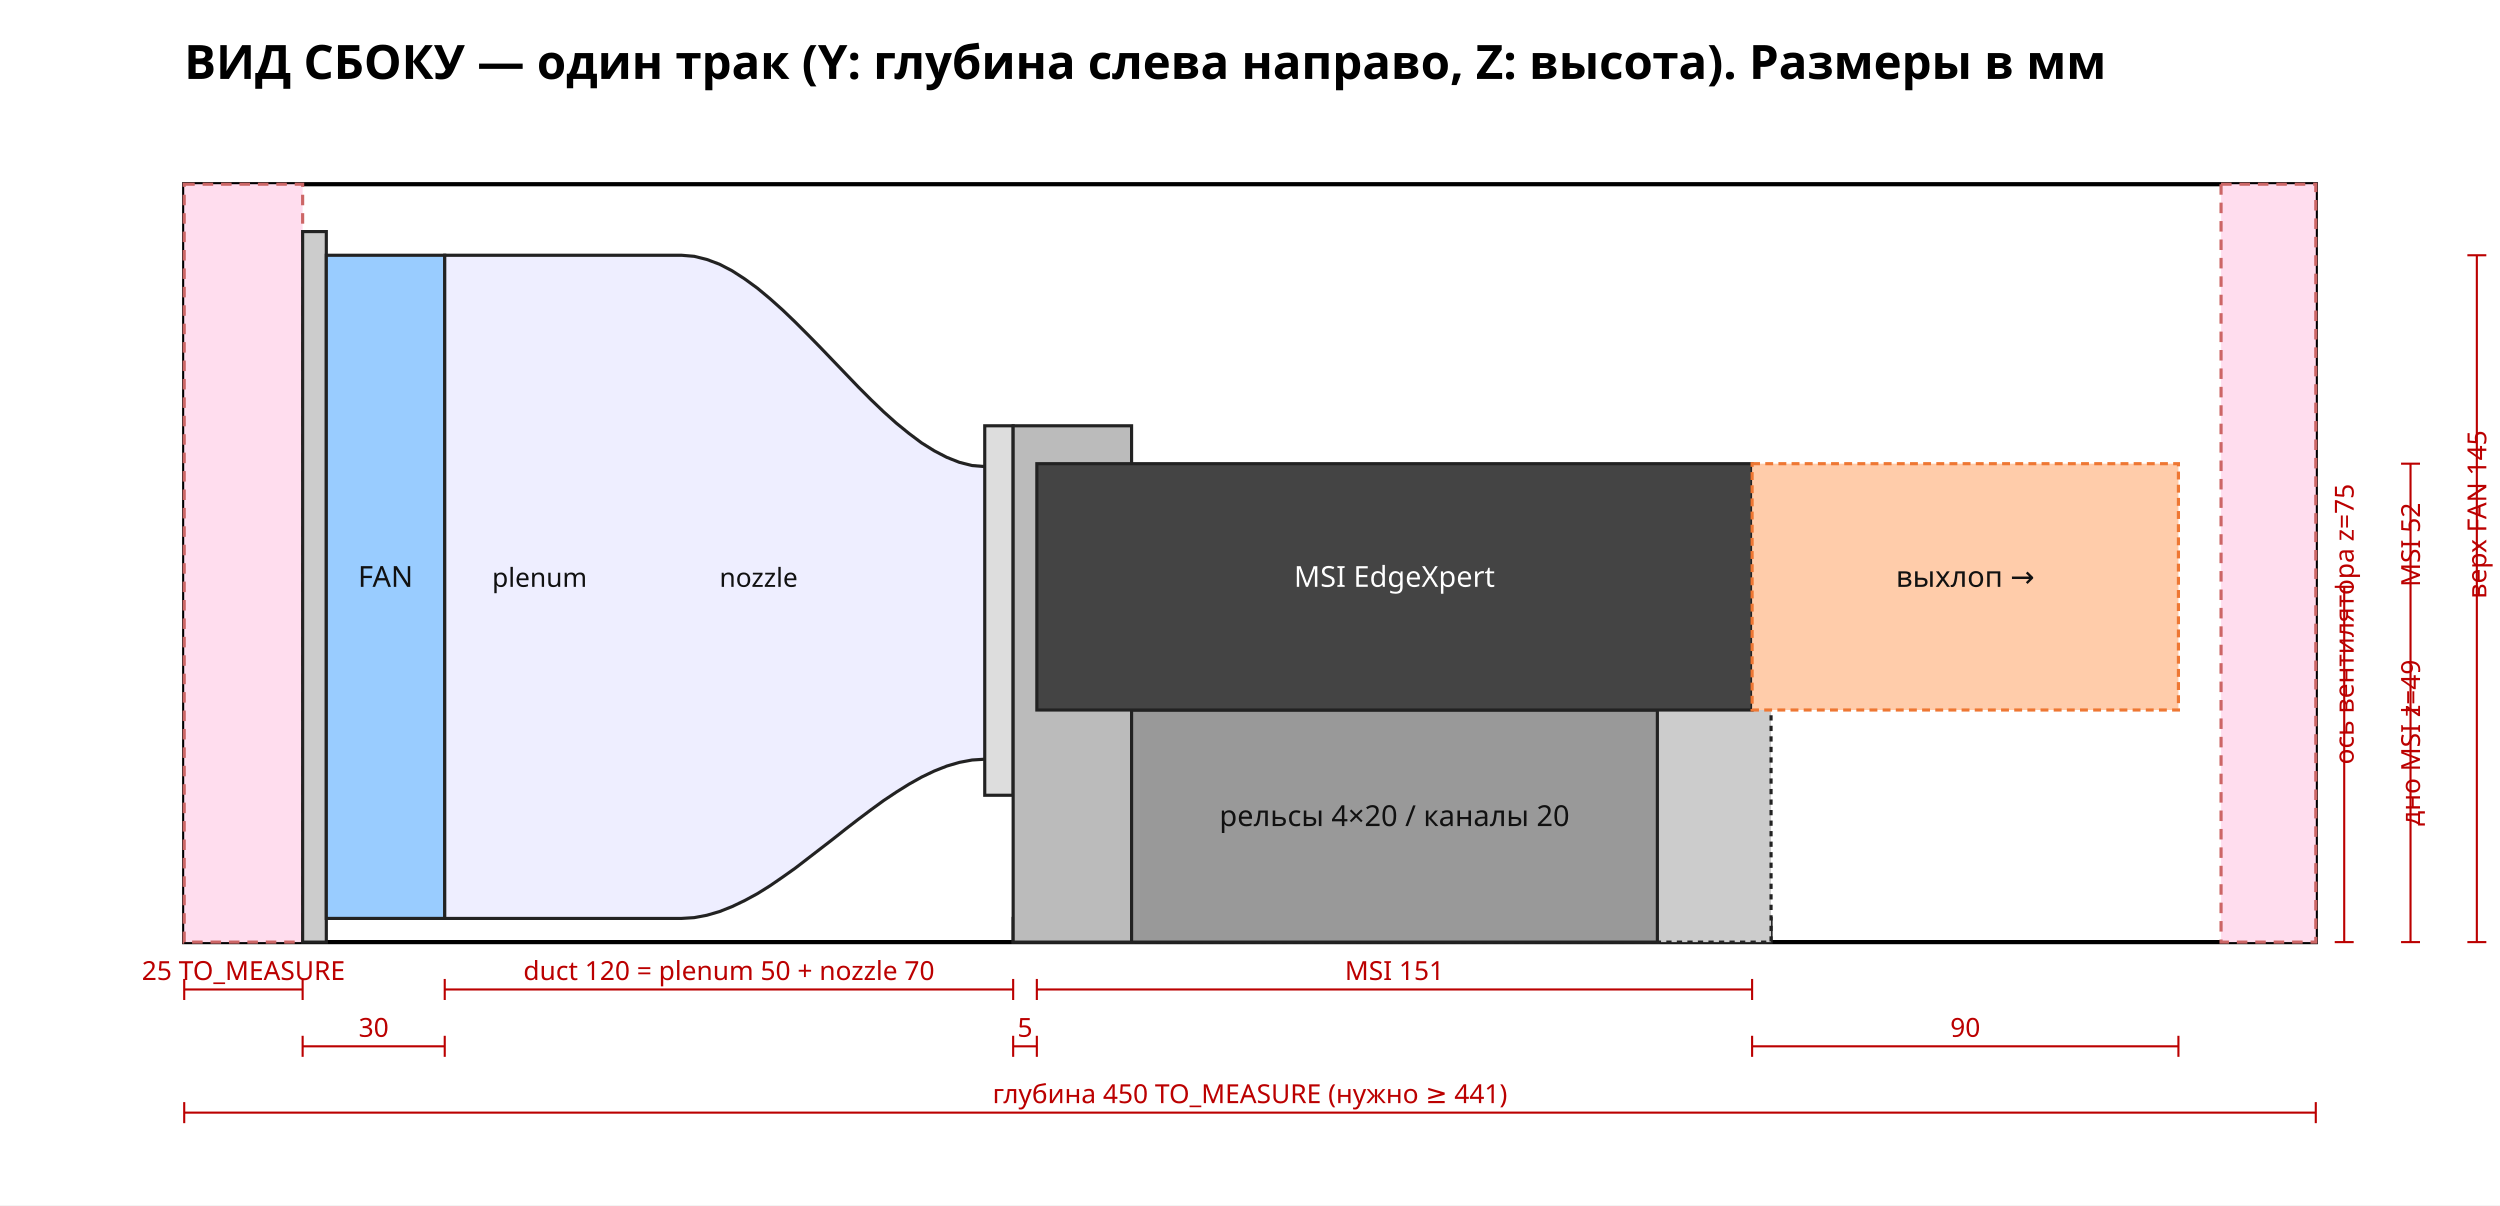
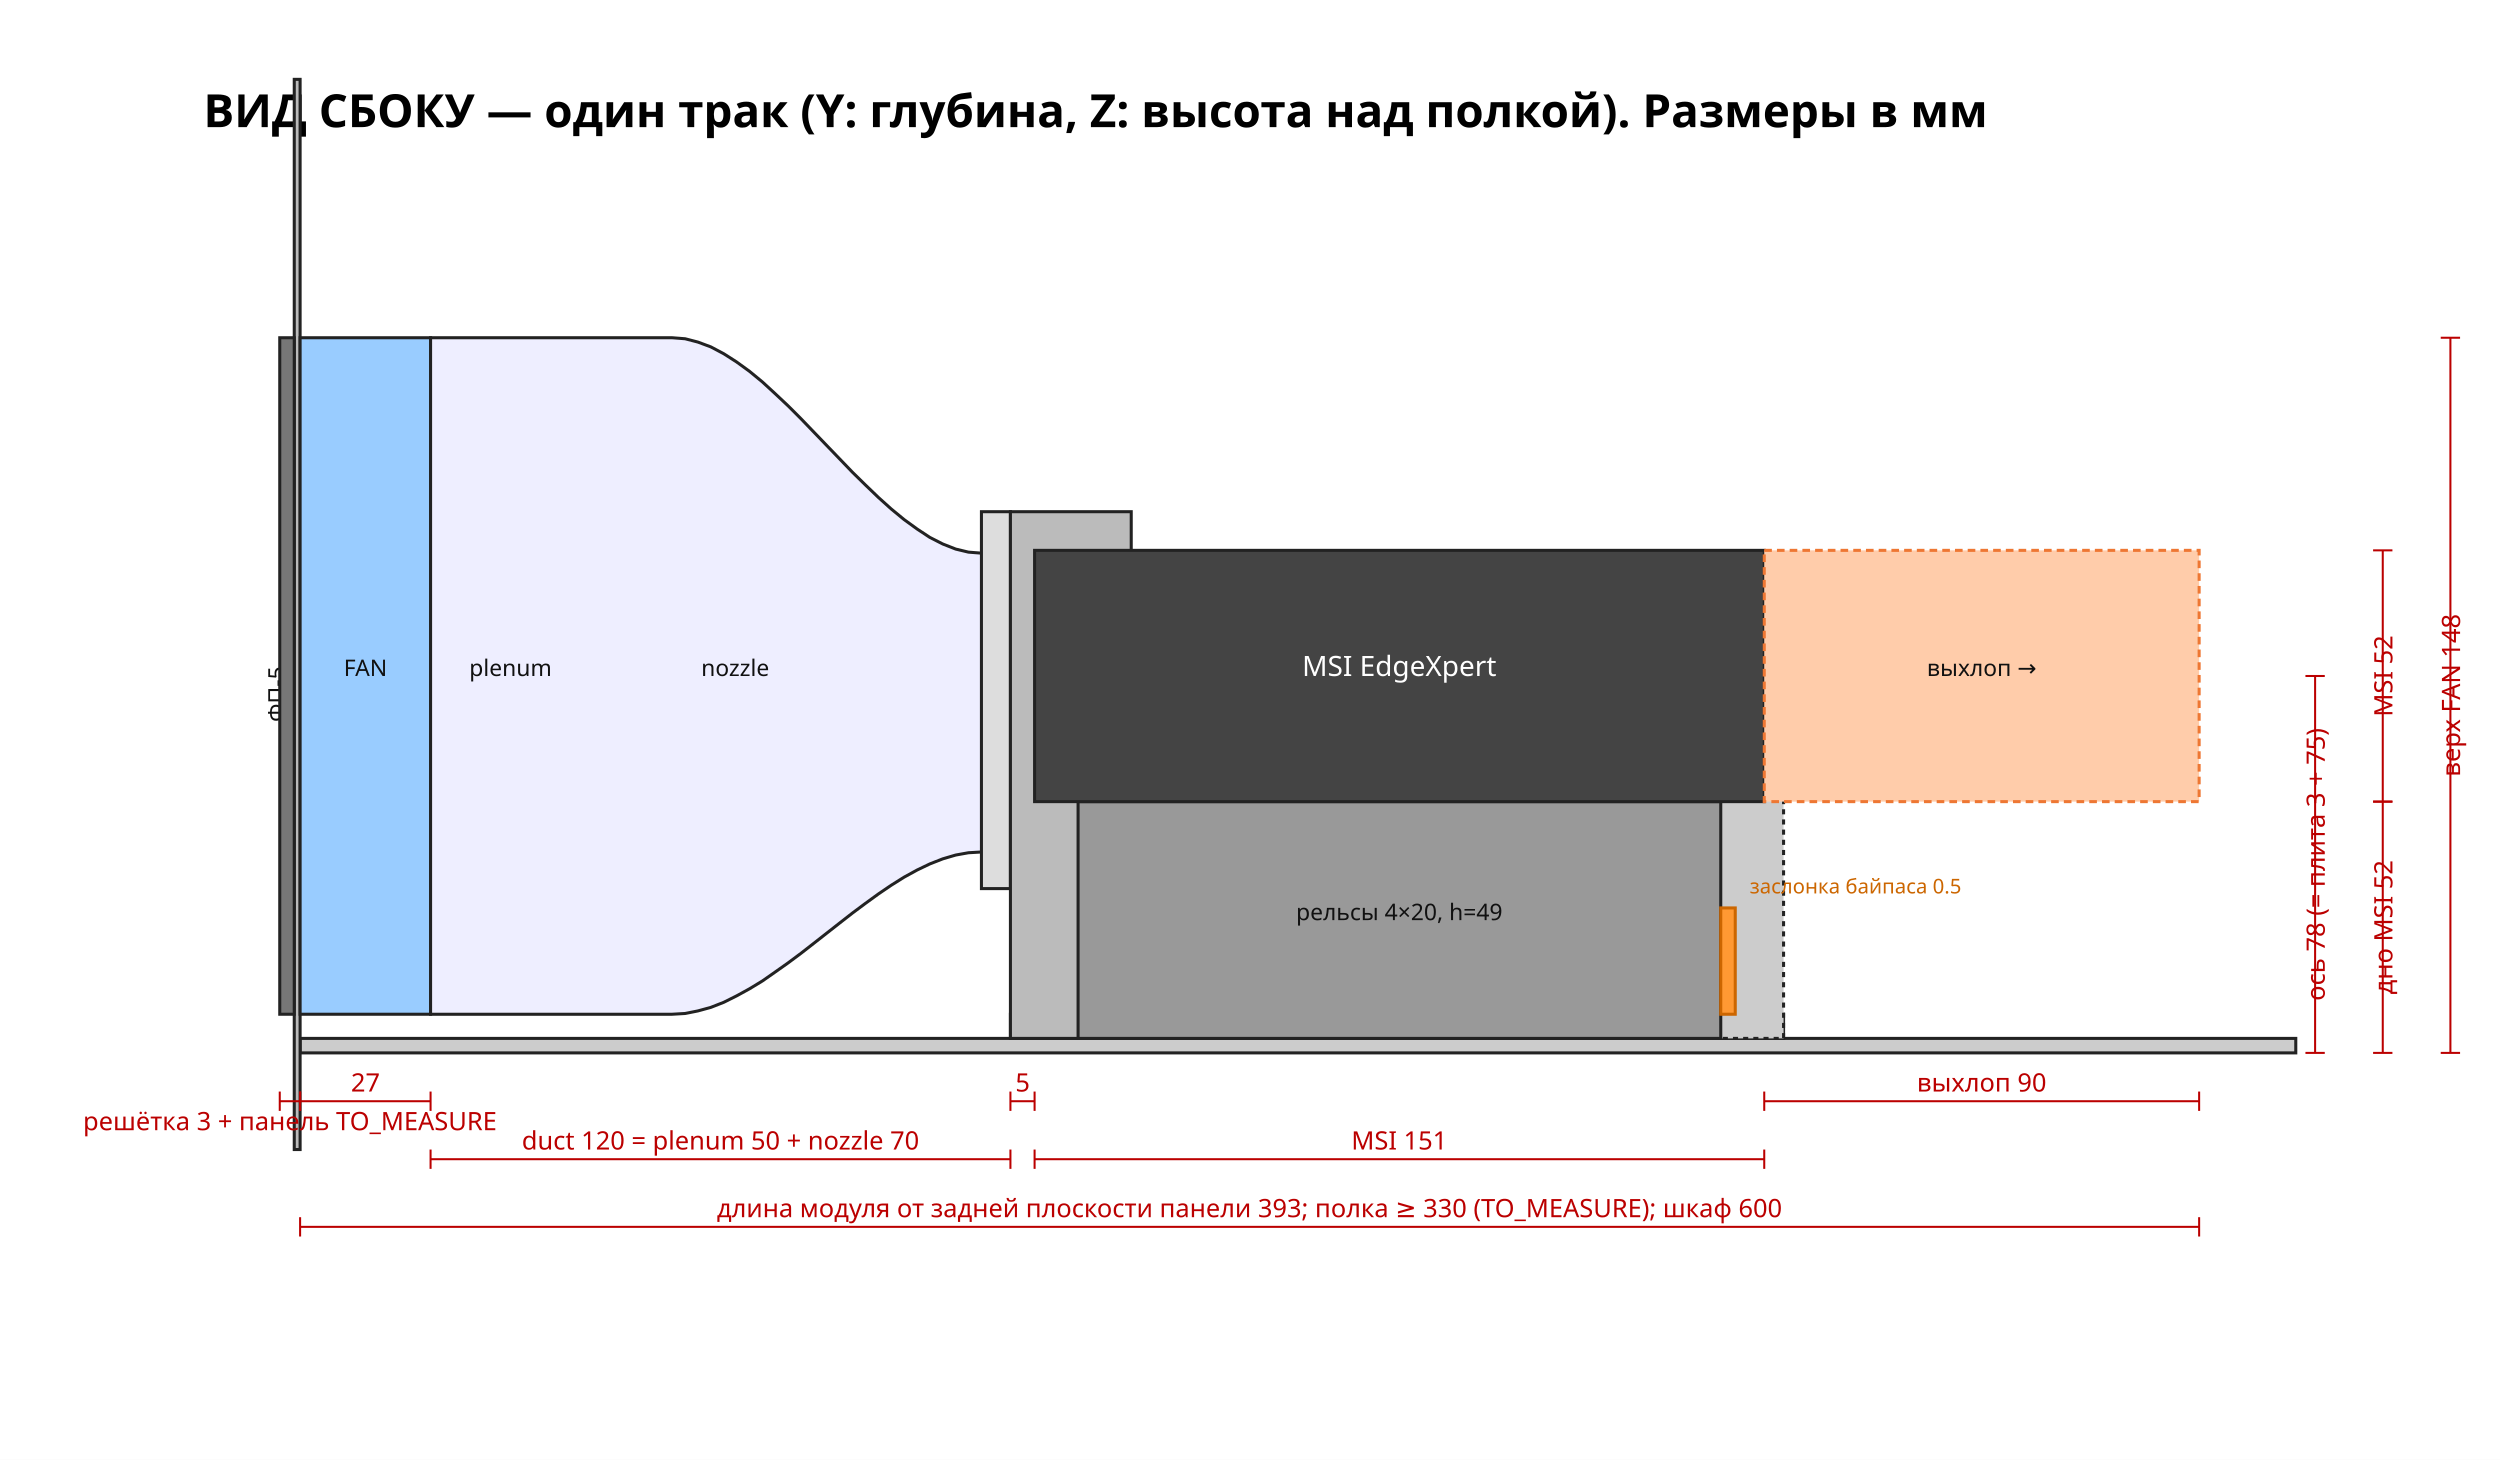
- <svg xmlns="http://www.w3.org/2000/svg" width="950" height="458" viewBox="0 0 950 458" style="background:#fff">
+ <svg xmlns="http://www.w3.org/2000/svg" width="983" height="574" viewBox="0 0 983 574">
  <rect width="100%" height="100%" fill="#fff" />
-   <text x="70" y="30" font-size="18" font-family="sans-serif" font-weight="bold">ВИД СБОКУ — один трак (Y: глубина слева направо, Z: высота). Размеры в мм</text>
-   <rect x="70.0" y="70.0" width="810.0" height="288.0" stroke="#000" fill="none" stroke-width="1.6" />
-   <rect x="70.0" y="70.0" width="45.0" height="288.0" stroke="#c66" fill="#fde" stroke-width="1.2" stroke-dasharray="4,3" />
-   <rect x="844.0" y="70.0" width="36.0" height="288.0" stroke="#c66" fill="#fde" stroke-width="1.2" stroke-dasharray="4,3" />
-   <rect x="115.0" y="88.0" width="9.0" height="270.0" stroke="#222" fill="#ccc" stroke-width="1.2" />
-   <rect x="124.0" y="97.0" width="45.0" height="252.0" stroke="#222" fill="#9cf" stroke-width="1.2" />
-   <text x="146.5" y="223.0" font-size="11" font-family="sans-serif" text-anchor="middle" fill="#111">FAN</text>
-   <polygon points="169.0,97.0 259.0,97.0 263.8,97.4 268.6,98.6 273.4,100.4 278.2,102.9 283.0,106.0 287.8,109.5 292.6,113.5 297.4,117.8 302.2,122.4 307.0,127.2 311.8,132.1 316.6,137.1 321.4,142.1 326.2,147.1 331.0,151.9 335.8,156.5 340.6,160.8 345.4,164.7 350.2,168.3 355.0,171.3 359.8,173.8 364.6,175.7 369.4,176.9 374.2,177.3 385.0,177.3 385.0,288.5 374.2,288.5 369.4,288.8 364.6,289.7 359.8,291.1 355.0,293.0 350.2,295.3 345.4,298.0 340.6,301.0 335.8,304.2 331.0,307.7 326.2,311.3 321.4,315.0 316.6,318.8 311.8,322.5 307.0,326.2 302.2,329.9 297.4,333.3 292.6,336.6 287.8,339.6 283.0,342.2 278.2,344.5 273.4,346.4 268.6,347.8 263.8,348.7 259.0,349.0 169.0,349.0" stroke="#222" fill="#eef" stroke-width="1.2" />
-   <text x="187.0" y="223.0" font-size="10" font-family="sans-serif" text-anchor="start" fill="#111">plenum</text>
-   <text x="273.4" y="223.0" font-size="10" font-family="sans-serif" text-anchor="start" fill="#111">nozzle</text>
-   <rect x="374.2" y="161.8" width="10.8" height="140.4" stroke="#222" fill="#ddd" stroke-width="1.2" />
-   <rect x="385.0" y="349.0" width="288.0" height="9.0" stroke="#222" fill="#bbb" stroke-width="1.2" />
-   <rect x="385.0" y="161.8" width="45.0" height="196.2" stroke="#222" fill="#bbb" stroke-width="1.2" />
-   <rect x="430.0" y="242.8" width="243.0" height="115.2" stroke="#222" fill="#ccc" stroke-width="1.2" stroke-dasharray="2,2" />
-   <rect x="430.0" y="269.8" width="199.8" height="88.2" stroke="#222" fill="#999" stroke-width="1.2" />
-   <text x="529.9" y="313.9" font-size="11" font-family="sans-serif" text-anchor="middle" fill="#111">рельсы 4×20 / каналы 20</text>
-   <rect x="394.0" y="176.2" width="271.8" height="93.6" stroke="#222" fill="#444" stroke-width="1.2" />
-   <text x="529.9" y="223.0" font-size="11" font-family="sans-serif" text-anchor="middle" fill="#111">MSI EdgeXpert</text>
-   <text x="529.9" y="223.0" font-size="11" font-family="sans-serif" text-anchor="middle" fill="#fff">MSI EdgeXpert</text>
-   <rect x="665.8" y="176.2" width="162.0" height="93.6" stroke="#e73" fill="#fca" stroke-width="1.2" stroke-dasharray="3,2" />
-   <text x="746.8" y="223.0" font-size="11" font-family="sans-serif" text-anchor="middle" fill="#111">выхлоп →</text>
-   <line x1="890.8" y1="358.0" x2="890.8" y2="223.0" stroke="#b00" stroke-width="0.8" />
-   <line x1="887.2" y1="358.0" x2="894.4" y2="358.0" stroke="#b00" stroke-width="0.8" />
-   <line x1="887.2" y1="223.0" x2="894.4" y2="223.0" stroke="#b00" stroke-width="0.8" />
-   <text x="894.4" y="290.5" font-size="10" font-family="sans-serif" text-anchor="start" fill="#b00" transform="rotate(-90 894.4 290.5)">ось вентилятора z=75</text>
-   <line x1="916.0" y1="358.0" x2="916.0" y2="269.8" stroke="#b00" stroke-width="0.8" />
-   <line x1="912.4" y1="358.0" x2="919.6" y2="358.0" stroke="#b00" stroke-width="0.8" />
-   <line x1="912.4" y1="269.8" x2="919.6" y2="269.8" stroke="#b00" stroke-width="0.8" />
-   <text x="919.6" y="313.9" font-size="10" font-family="sans-serif" text-anchor="start" fill="#b00" transform="rotate(-90 919.6 313.9)">дно MSI z=49</text>
-   <line x1="916.0" y1="269.8" x2="916.0" y2="176.2" stroke="#b00" stroke-width="0.8" />
-   <line x1="912.4" y1="269.8" x2="919.6" y2="269.8" stroke="#b00" stroke-width="0.8" />
-   <line x1="912.4" y1="176.2" x2="919.6" y2="176.2" stroke="#b00" stroke-width="0.8" />
-   <text x="919.6" y="223.0" font-size="10" font-family="sans-serif" text-anchor="start" fill="#b00" transform="rotate(-90 919.6 223.0)">MSI 52</text>
-   <line x1="941.2" y1="358.0" x2="941.2" y2="97.0" stroke="#b00" stroke-width="0.8" />
-   <line x1="937.6" y1="358.0" x2="944.8" y2="358.0" stroke="#b00" stroke-width="0.8" />
-   <line x1="937.6" y1="97.0" x2="944.8" y2="97.0" stroke="#b00" stroke-width="0.8" />
-   <text x="944.8" y="227.5" font-size="10" font-family="sans-serif" text-anchor="start" fill="#b00" transform="rotate(-90 944.8 227.5)">верх FAN 145</text>
-   <line x1="966.4" y1="358.0" x2="966.4" y2="70.0" stroke="#b00" stroke-width="0.8" />
-   <line x1="962.8" y1="358.0" x2="970.0" y2="358.0" stroke="#b00" stroke-width="0.8" />
-   <line x1="962.8" y1="70.0" x2="970.0" y2="70.0" stroke="#b00" stroke-width="0.8" />
-   <text x="970.0" y="214.0" font-size="10" font-family="sans-serif" text-anchor="start" fill="#b00" transform="rotate(-90 970.0 214.0)">внутр. высота 160 TO_MEASURE</text>
-   <line x1="70.0" y1="376.0" x2="115.0" y2="376.0" stroke="#b00" stroke-width="0.8" />
-   <line x1="70.0" y1="380.0" x2="70.0" y2="372.0" stroke="#b00" stroke-width="0.8" />
-   <line x1="115.0" y1="380.0" x2="115.0" y2="372.0" stroke="#b00" stroke-width="0.8" />
-   <text x="92.5" y="372.4" font-size="10" font-family="sans-serif" text-anchor="middle" fill="#b00">25 TO_MEASURE</text>
-   <line x1="115.0" y1="397.6" x2="169.0" y2="397.6" stroke="#b00" stroke-width="0.8" />
-   <line x1="115.0" y1="401.6" x2="115.0" y2="393.6" stroke="#b00" stroke-width="0.8" />
-   <line x1="169.0" y1="401.6" x2="169.0" y2="393.6" stroke="#b00" stroke-width="0.8" />
-   <text x="142.0" y="394.0" font-size="10" font-family="sans-serif" text-anchor="middle" fill="#b00">30</text>
-   <line x1="169.0" y1="376.0" x2="385.0" y2="376.0" stroke="#b00" stroke-width="0.8" />
-   <line x1="169.0" y1="380.0" x2="169.0" y2="372.0" stroke="#b00" stroke-width="0.8" />
-   <line x1="385.0" y1="380.0" x2="385.0" y2="372.0" stroke="#b00" stroke-width="0.8" />
-   <text x="277.0" y="372.4" font-size="10" font-family="sans-serif" text-anchor="middle" fill="#b00">duct 120 = plenum 50 + nozzle 70</text>
-   <line x1="385.0" y1="397.6" x2="394.0" y2="397.6" stroke="#b00" stroke-width="0.8" />
-   <line x1="385.0" y1="401.6" x2="385.0" y2="393.6" stroke="#b00" stroke-width="0.8" />
-   <line x1="394.0" y1="401.6" x2="394.0" y2="393.6" stroke="#b00" stroke-width="0.8" />
-   <text x="389.5" y="394.0" font-size="10" font-family="sans-serif" text-anchor="middle" fill="#b00">5</text>
-   <line x1="394.0" y1="376.0" x2="665.8" y2="376.0" stroke="#b00" stroke-width="0.8" />
-   <line x1="394.0" y1="380.0" x2="394.0" y2="372.0" stroke="#b00" stroke-width="0.8" />
-   <line x1="665.8" y1="380.0" x2="665.8" y2="372.0" stroke="#b00" stroke-width="0.8" />
-   <text x="529.9" y="372.4" font-size="10" font-family="sans-serif" text-anchor="middle" fill="#b00">MSI 151</text>
-   <line x1="665.8" y1="397.6" x2="827.8" y2="397.6" stroke="#b00" stroke-width="0.8" />
-   <line x1="665.8" y1="401.6" x2="665.8" y2="393.6" stroke="#b00" stroke-width="0.8" />
-   <line x1="827.8" y1="401.6" x2="827.8" y2="393.6" stroke="#b00" stroke-width="0.8" />
-   <text x="746.8" y="394.0" font-size="10" font-family="sans-serif" text-anchor="middle" fill="#b00">90</text>
-   <line x1="70.0" y1="422.8" x2="880.0" y2="422.8" stroke="#b00" stroke-width="0.8" />
-   <line x1="70.0" y1="426.8" x2="70.0" y2="418.8" stroke="#b00" stroke-width="0.8" />
-   <line x1="880.0" y1="426.8" x2="880.0" y2="418.8" stroke="#b00" stroke-width="0.8" />
-   <text x="475.0" y="419.2" font-size="10" font-family="sans-serif" text-anchor="middle" fill="#b00">глубина 450 TO_MEASURE (нужно ≥ 441)</text>
+   <text x="80" y="50" font-size="18" font-family="sans-serif" font-weight="bold">ВИД СБОКУ — один трак (Y: глубина, Z: высота над полкой). Размеры в мм</text>
+   <rect x="118.0" y="408.3" width="784.7" height="5.7" stroke="#222" fill="#ccc" stroke-width="1.2" />
+   <rect x="115.7" y="31.2" width="2.3" height="420.8" stroke="#222" fill="#bbb" stroke-width="1.2" />
+   <text x="111.9" y="262.0" font-size="9" font-family="sans-serif" text-anchor="end" fill="#111" transform="rotate(-90 111.9 262.0)">ФП-5</text>
+   <rect x="110.0" y="132.8" width="5.7" height="266.0" stroke="#222" fill="#777" stroke-width="1.2" />
+   <rect x="118.0" y="132.8" width="51.3" height="266.0" stroke="#222" fill="#9cf" stroke-width="1.2" />
+   <text x="143.7" y="265.8" font-size="9" font-family="sans-serif" text-anchor="middle" fill="#111">FAN</text>
+   <polygon points="169.3,132.8 264.3,132.8 269.4,133.2 274.4,134.5 279.5,136.4 284.6,139.1 289.6,142.3 294.7,146.0 299.8,150.2 304.8,154.8 309.9,159.6 315.0,164.7 320.0,169.9 325.1,175.2 330.2,180.5 335.2,185.7 340.3,190.7 345.4,195.6 350.4,200.1 355.5,204.3 360.6,208.0 365.6,211.3 370.7,213.9 375.8,215.9 380.8,217.1 385.9,217.5 397.3,217.5 397.3,335.0 385.9,335.0 380.8,335.3 375.8,336.2 370.7,337.7 365.6,339.7 360.6,342.1 355.5,344.9 350.4,348.1 345.4,351.5 340.3,355.2 335.2,359.0 330.2,362.9 325.1,366.9 320.0,370.9 315.0,374.8 309.9,378.6 304.8,382.2 299.8,385.7 294.7,388.8 289.6,391.6 284.6,394.1 279.5,396.1 274.4,397.5 269.4,398.5 264.3,398.8 169.3,398.8" stroke="#222" fill="#eef" stroke-width="1.2" />
+   <text x="184.5" y="265.8" font-size="9" font-family="sans-serif" text-anchor="start" fill="#111">plenum</text>
+   <text x="275.7" y="265.8" font-size="9" font-family="sans-serif" text-anchor="start" fill="#111">nozzle</text>
+   <rect x="385.9" y="201.2" width="11.4" height="148.2" stroke="#222" fill="#ddd" stroke-width="1.2" />
+   <rect x="397.3" y="398.8" width="304.0" height="9.5" stroke="#222" fill="#bbb" stroke-width="1.2" />
+   <rect x="397.3" y="201.2" width="47.5" height="207.1" stroke="#222" fill="#bbb" stroke-width="1.2" />
+   <rect x="444.8" y="286.7" width="256.5" height="121.6" stroke="#222" fill="#ccc" stroke-width="1.2" stroke-dasharray="2,2" />
+   <rect x="423.9" y="315.2" width="252.7" height="93.1" stroke="#222" fill="#999" stroke-width="1.2" />
+   <text x="550.2" y="361.8" font-size="9" font-family="sans-serif" text-anchor="middle" fill="#111">рельсы 4×20, h=49</text>
+   <rect x="676.6" y="357.0" width="5.7" height="41.8" stroke="#c60" fill="#f93" stroke-width="1.2" />
+   <text x="688.0" y="351.3" font-size="8" font-family="sans-serif" text-anchor="start" fill="#c60">заслонка байпаса 0.5</text>
+   <rect x="406.8" y="216.4" width="286.9" height="98.8" stroke="#222" fill="#444" stroke-width="1.2" />
+   <text x="550.2" y="265.8" font-size="11" font-family="sans-serif" text-anchor="middle" fill="#fff">MSI EdgeXpert</text>
+   <rect x="693.7" y="216.4" width="171.0" height="98.8" stroke="#e73" fill="#fca" stroke-width="1.2" stroke-dasharray="3,2" />
+   <text x="779.2" y="265.8" font-size="9" font-family="sans-serif" text-anchor="middle" fill="#111">выхлоп →</text>
+   <line x1="910.3" y1="414.0" x2="910.3" y2="265.8" stroke="#b00" stroke-width="0.8" />
+   <line x1="906.5" y1="414.0" x2="914.1" y2="414.0" stroke="#b00" stroke-width="0.8" />
+   <line x1="906.5" y1="265.8" x2="914.1" y2="265.8" stroke="#b00" stroke-width="0.8" />
+   <text x="914.1" y="339.9" font-size="10" font-family="sans-serif" text-anchor="middle" fill="#b00" transform="rotate(-90 914.1 339.9)">ось 78 (= плита 3 + 75)</text>
+   <line x1="936.9" y1="414.0" x2="936.9" y2="315.2" stroke="#b00" stroke-width="0.8" />
+   <line x1="933.1" y1="414.0" x2="940.7" y2="414.0" stroke="#b00" stroke-width="0.8" />
+   <line x1="933.1" y1="315.2" x2="940.7" y2="315.2" stroke="#b00" stroke-width="0.8" />
+   <text x="940.7" y="364.6" font-size="10" font-family="sans-serif" text-anchor="middle" fill="#b00" transform="rotate(-90 940.7 364.6)">дно MSI 52</text>
+   <line x1="936.9" y1="315.2" x2="936.9" y2="216.4" stroke="#b00" stroke-width="0.8" />
+   <line x1="933.1" y1="315.2" x2="940.7" y2="315.2" stroke="#b00" stroke-width="0.8" />
+   <line x1="933.1" y1="216.4" x2="940.7" y2="216.4" stroke="#b00" stroke-width="0.8" />
+   <text x="940.7" y="265.8" font-size="10" font-family="sans-serif" text-anchor="middle" fill="#b00" transform="rotate(-90 940.7 265.8)">MSI 52</text>
+   <line x1="963.5" y1="414.0" x2="963.5" y2="132.8" stroke="#b00" stroke-width="0.8" />
+   <line x1="959.7" y1="414.0" x2="967.3" y2="414.0" stroke="#b00" stroke-width="0.8" />
+   <line x1="959.7" y1="132.8" x2="967.3" y2="132.8" stroke="#b00" stroke-width="0.8" />
+   <text x="967.3" y="273.4" font-size="10" font-family="sans-serif" text-anchor="middle" fill="#b00" transform="rotate(-90 967.3 273.4)">верх FAN 148</text>
+   <line x1="110.0" y1="433.0" x2="118.0" y2="433.0" stroke="#b00" stroke-width="0.8" />
+   <line x1="110.0" y1="436.8" x2="110.0" y2="429.2" stroke="#b00" stroke-width="0.8" />
+   <line x1="118.0" y1="436.8" x2="118.0" y2="429.2" stroke="#b00" stroke-width="0.8" />
+   <text x="114.0" y="444.4" font-size="10" font-family="sans-serif" text-anchor="middle" fill="#b00">решётка 3 + панель TO_MEASURE</text>
+   <line x1="118.0" y1="433.0" x2="169.3" y2="433.0" stroke="#b00" stroke-width="0.8" />
+   <line x1="118.0" y1="436.8" x2="118.0" y2="429.2" stroke="#b00" stroke-width="0.8" />
+   <line x1="169.3" y1="436.8" x2="169.3" y2="429.2" stroke="#b00" stroke-width="0.8" />
+   <text x="143.7" y="429.2" font-size="10" font-family="sans-serif" text-anchor="middle" fill="#b00">27</text>
+   <line x1="169.3" y1="455.8" x2="397.3" y2="455.8" stroke="#b00" stroke-width="0.8" />
+   <line x1="169.3" y1="459.6" x2="169.3" y2="452.0" stroke="#b00" stroke-width="0.8" />
+   <line x1="397.3" y1="459.6" x2="397.3" y2="452.0" stroke="#b00" stroke-width="0.8" />
+   <text x="283.3" y="452.0" font-size="10" font-family="sans-serif" text-anchor="middle" fill="#b00">duct 120 = plenum 50 + nozzle 70</text>
+   <line x1="397.3" y1="433.0" x2="406.8" y2="433.0" stroke="#b00" stroke-width="0.8" />
+   <line x1="397.3" y1="436.8" x2="397.3" y2="429.2" stroke="#b00" stroke-width="0.8" />
+   <line x1="406.8" y1="436.8" x2="406.8" y2="429.2" stroke="#b00" stroke-width="0.8" />
+   <text x="402.1" y="429.2" font-size="10" font-family="sans-serif" text-anchor="middle" fill="#b00">5</text>
+   <line x1="406.8" y1="455.8" x2="693.7" y2="455.8" stroke="#b00" stroke-width="0.8" />
+   <line x1="406.8" y1="459.6" x2="406.8" y2="452.0" stroke="#b00" stroke-width="0.8" />
+   <line x1="693.7" y1="459.6" x2="693.7" y2="452.0" stroke="#b00" stroke-width="0.8" />
+   <text x="550.2" y="452.0" font-size="10" font-family="sans-serif" text-anchor="middle" fill="#b00">MSI 151</text>
+   <line x1="693.7" y1="433.0" x2="864.7" y2="433.0" stroke="#b00" stroke-width="0.8" />
+   <line x1="693.7" y1="436.8" x2="693.7" y2="429.2" stroke="#b00" stroke-width="0.8" />
+   <line x1="864.7" y1="436.8" x2="864.7" y2="429.2" stroke="#b00" stroke-width="0.8" />
+   <text x="779.2" y="429.2" font-size="10" font-family="sans-serif" text-anchor="middle" fill="#b00">выхлоп 90</text>
+   <line x1="118.0" y1="482.4" x2="864.7" y2="482.4" stroke="#b00" stroke-width="0.8" />
+   <line x1="118.0" y1="486.2" x2="118.0" y2="478.6" stroke="#b00" stroke-width="0.8" />
+   <line x1="864.7" y1="486.2" x2="864.7" y2="478.6" stroke="#b00" stroke-width="0.8" />
+   <text x="491.3" y="478.6" font-size="10" font-family="sans-serif" text-anchor="middle" fill="#b00">длина модуля от задней плоскости панели 393; полка ≥ 330 (TO_MEASURE); шкаф 600</text>
</svg>
